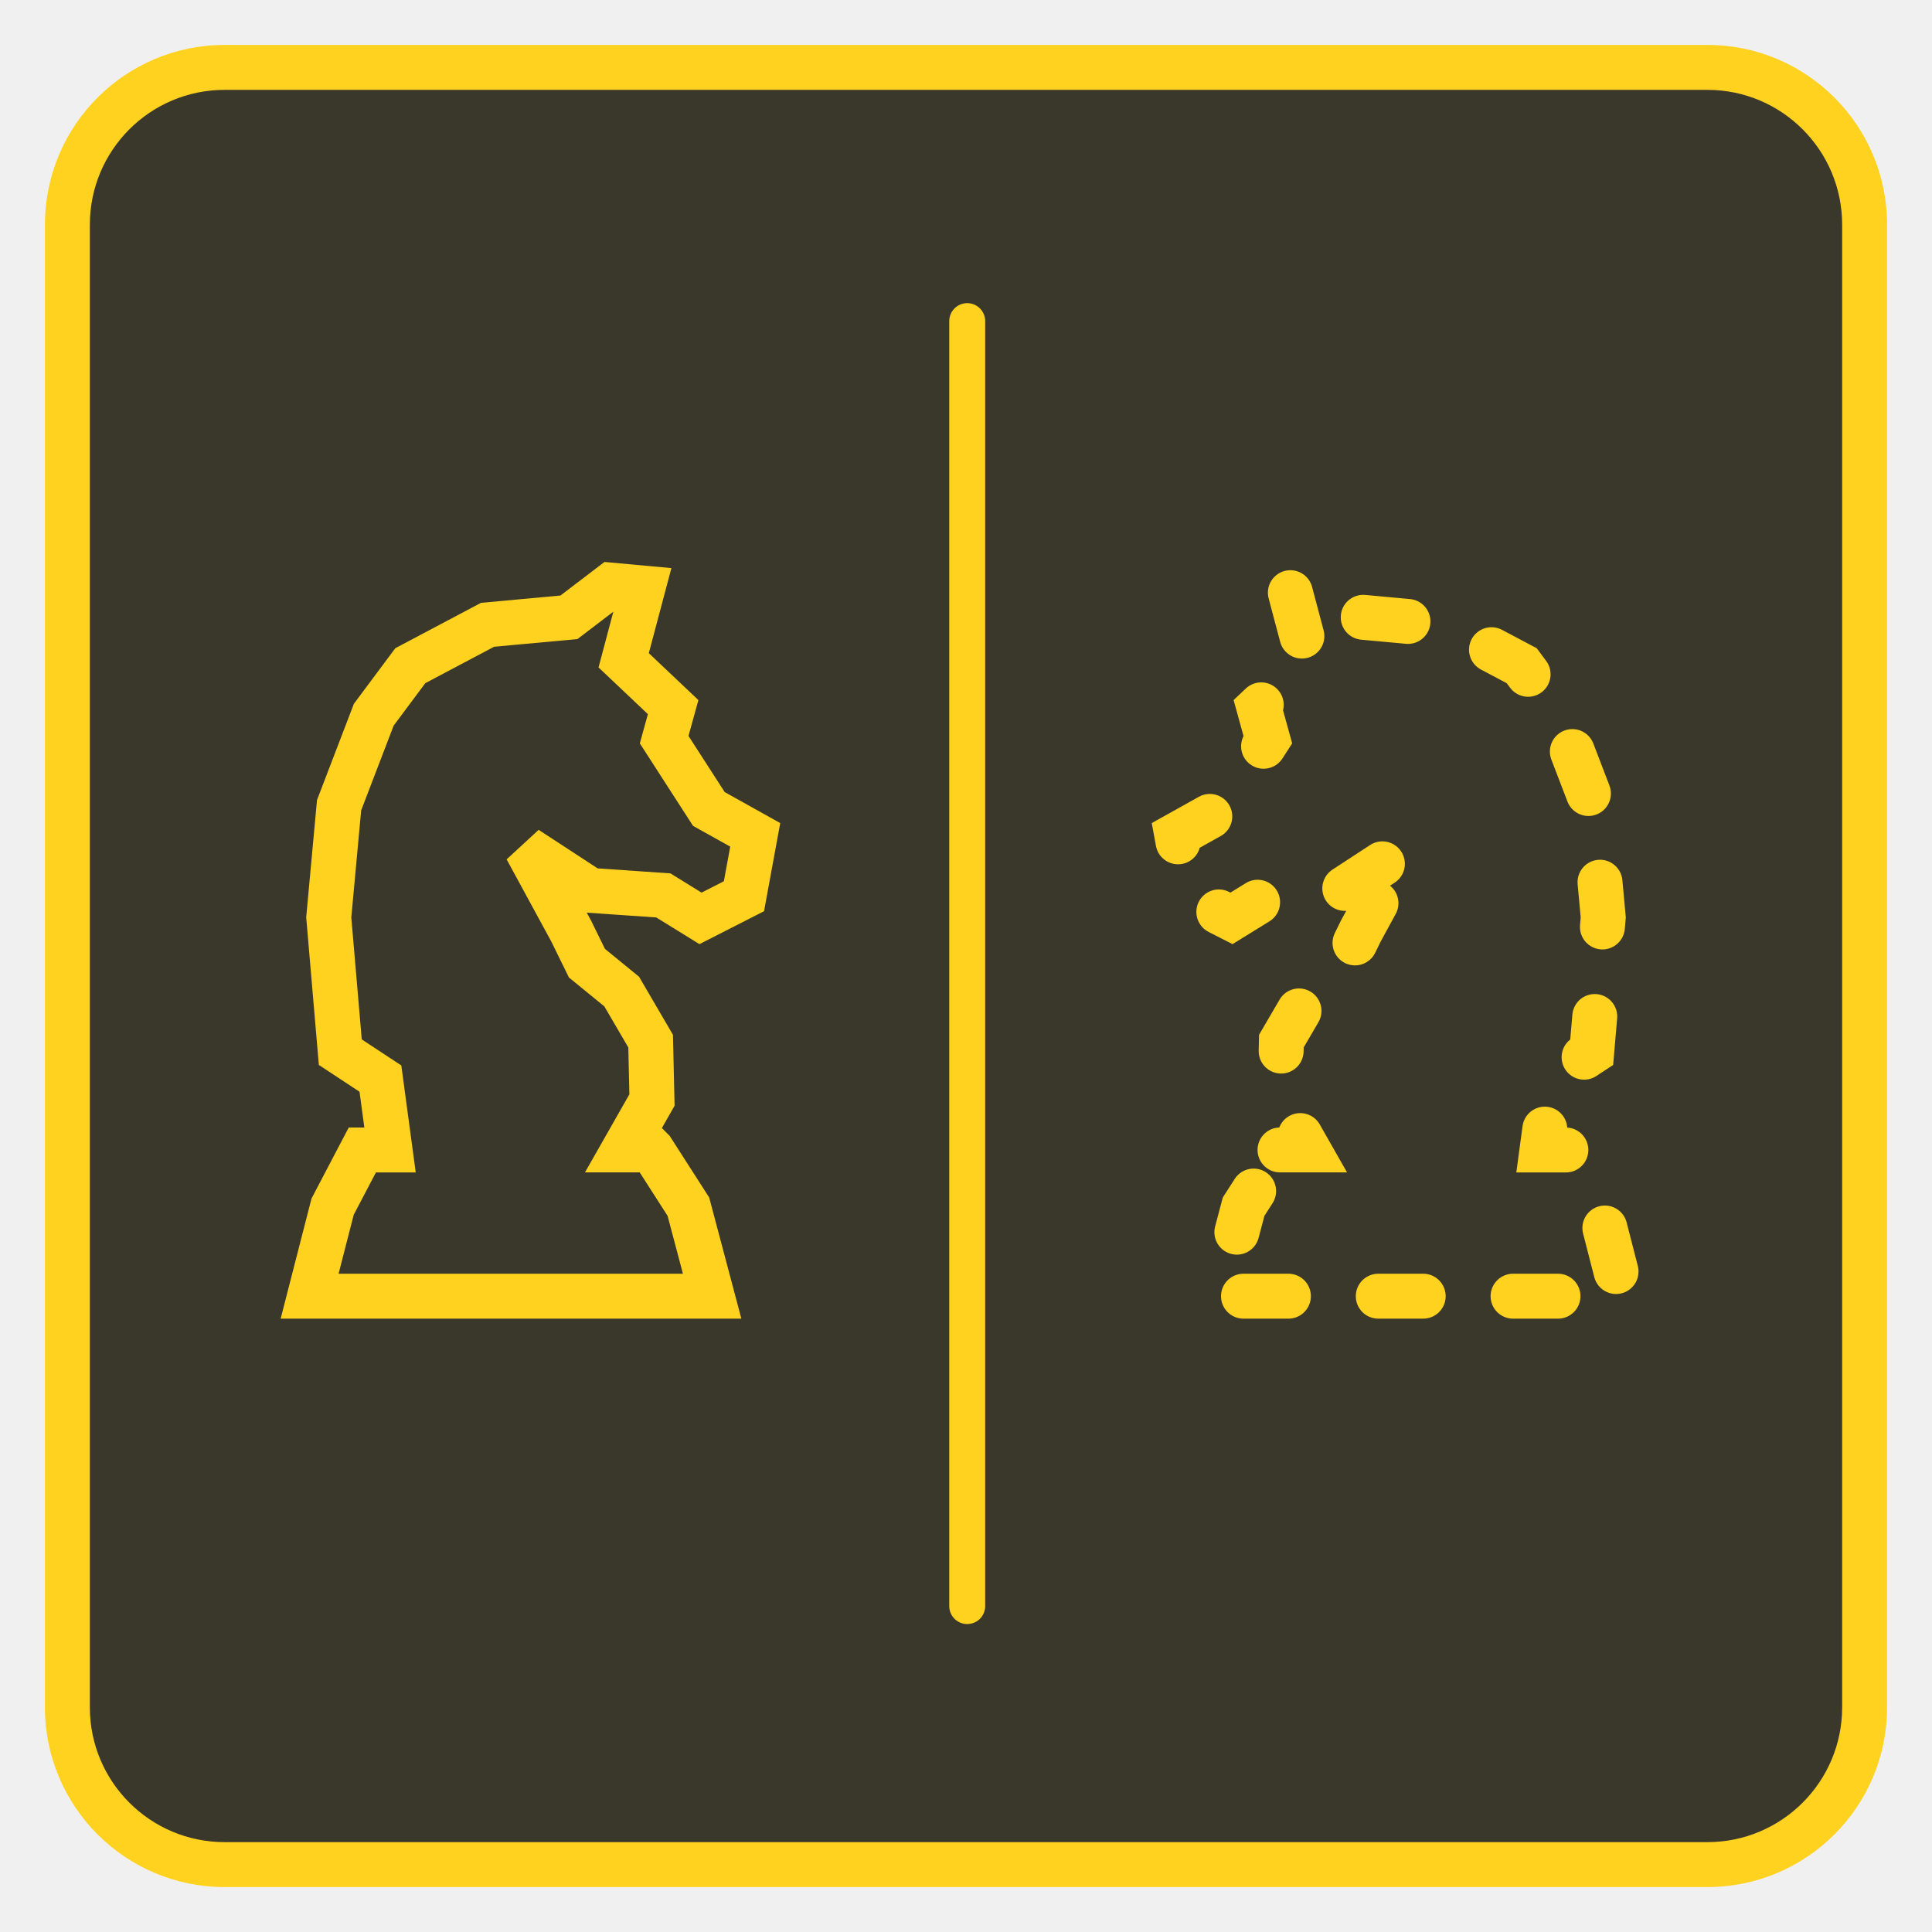
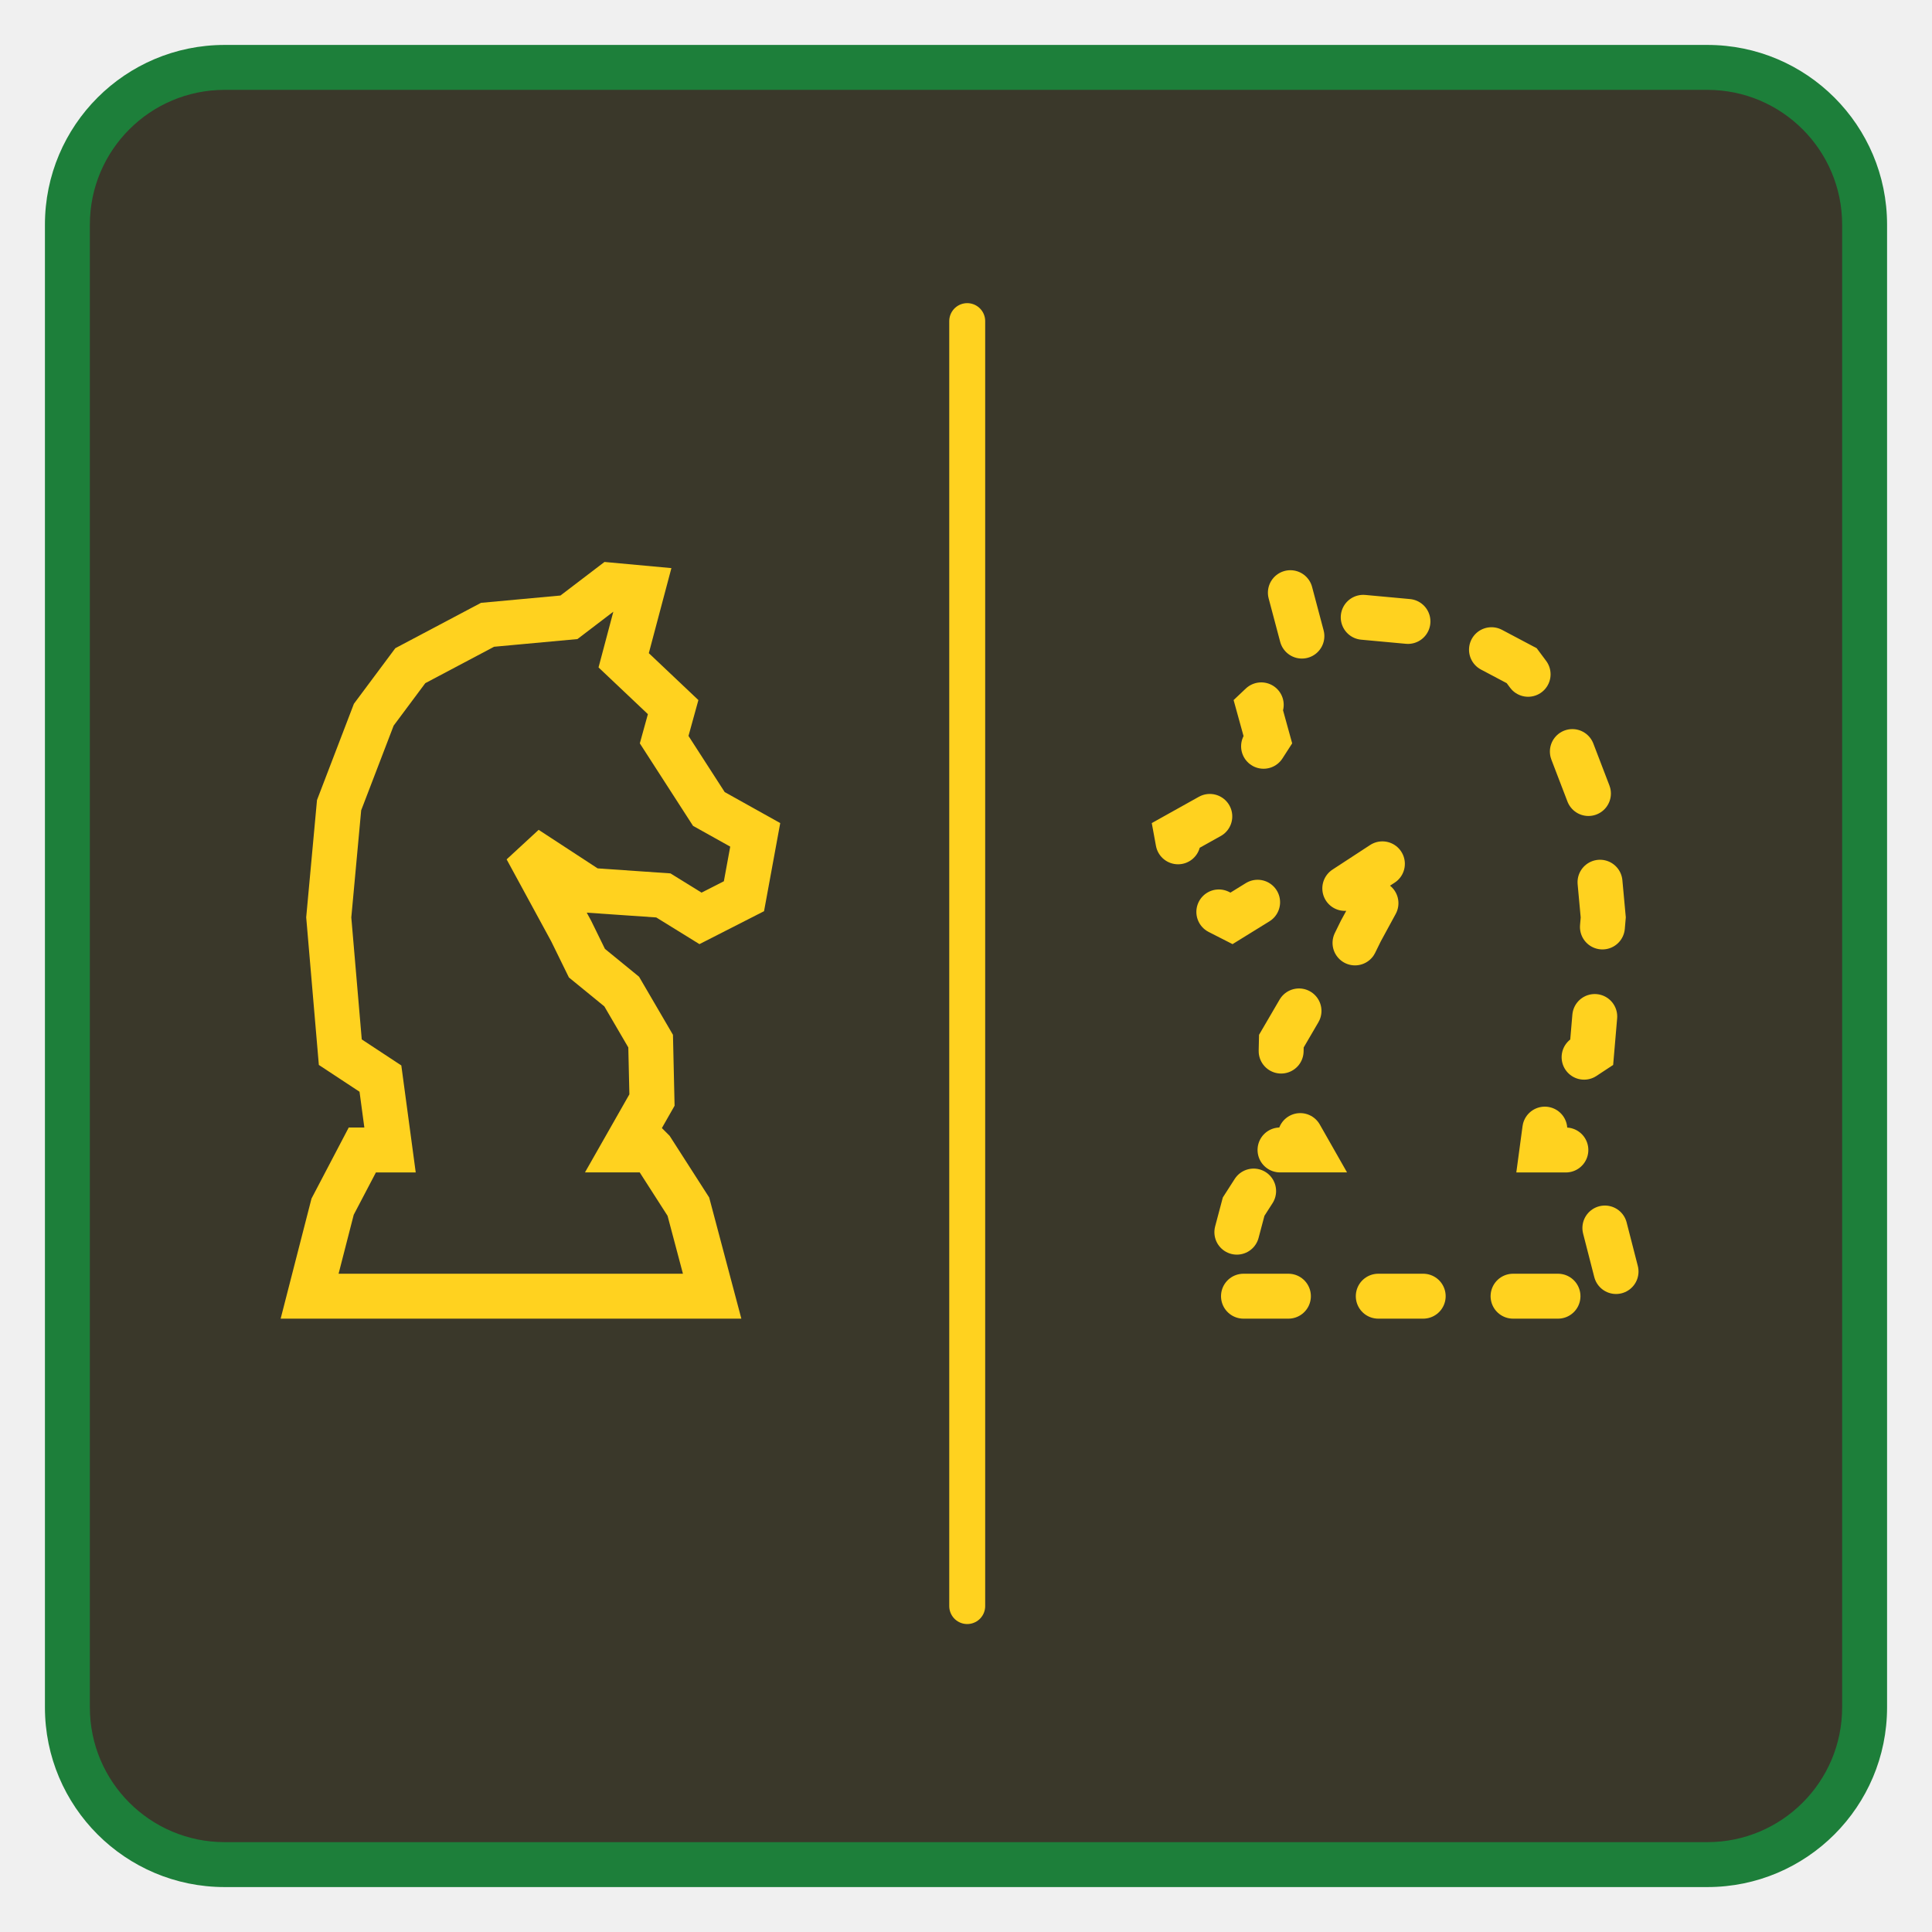
<svg xmlns="http://www.w3.org/2000/svg" width="43" height="43">
  <rect fill="#3A382A" rx="3.5" height="40" width="40" y="1.5" x="1.5" />
-   <path stroke-width="1.0" fill="#FFD21F" d="m38,2a3,3 0 0 1 3,3l0,33a3,3 0 0 1 -3,3l-33,0a3,3 0 0 1 -3,-3l0,-33a3,3 0 0 1 3,-3l33,0m0,-1l-33,0a4,4 0 0 0 -4,4l0,33a4,4 0 0 0 4,4l33,0a4,4 0 0 0 4,-4l0,-33a4,4 0 0 0 -4,-4z" />
-   <path stroke-linecap="round" stroke-width="0.8" stroke="#FFD21F" fill="#FFD21F" d="m21.527,7.147l0,28.599" />
+   <path stroke-width="1.0" fill="#1D7F3A" d="m38,2a3,3 0 0 1 3,3l0,33a3,3 0 0 1 -3,3l-33,0a3,3 0 0 1 -3,-3l0,-33a3,3 0 0 1 3,-3l33,0m0,-1l-33,0a4,4 0 0 0 -4,4l0,33a4,4 0 0 0 4,4l33,0a4,4 0 0 0 4,-4l0,-33a4,4 0 0 0 -4,-4z" />
+   <path stroke-linecap="round" stroke-width="0.8" stroke="#FFD21F" fill="#1D7F3A" d="m21.527,7.147l0,28.599" />
  <path stroke-width="1.0" stroke="#FFD21F" fill-opacity="0" fill="#ffffff" fill-rule="nonzero" d="m14.511,25.594l-0.632,0l0.632,-1.111l-0.03,-1.311l-0.644,-1.103l-0.774,-0.632l-0.35,-0.714l-0.998,-1.835l1.422,0.929l1.627,0.112l0.827,0.511l0.967,-0.493l0.251,-1.366l-1.032,-0.576l-0.995,-1.543l0.2,-0.724l-1.101,-1.042l0.427,-1.608l-0.706,-0.065l-0.939,0.716l-1.812,0.167l-1.719,0.91l-0.813,1.091l-0.772,2.014l-0.23,2.497l0.257,3l0.893,0.588l0.214,1.589l-0.617,0l-0.661,1.261l-0.512,1.993l8.959,0l-0.529,-1.993l-0.809,-1.261l0,0z" />
  <path stroke-dasharray="1,2" stroke-linecap="round" stroke-width="1.0" stroke="#FFD21F" fill-opacity="0" fill="#ffffff" fill-rule="nonzero" d="m28.489,25.594l0.632,0l-0.632,-1.111l0.03,-1.311l0.644,-1.103l0.774,-0.632l0.35,-0.714l0.998,-1.835l-1.422,0.929l-1.627,0.112l-0.827,0.511l-0.967,-0.493l-0.251,-1.366l1.032,-0.576l0.995,-1.543l-0.2,-0.724l1.101,-1.042l-0.427,-1.608l0.706,-0.065l0.939,0.716l1.812,0.167l1.719,0.91l0.813,1.091l0.772,2.014l0.23,2.497l-0.257,3l-0.892,0.588l-0.214,1.589l0.617,0l0.66,1.261l0.512,1.993l-8.959,0l0.529,-1.993l0.809,-1.261l0,0z" />
</svg>
